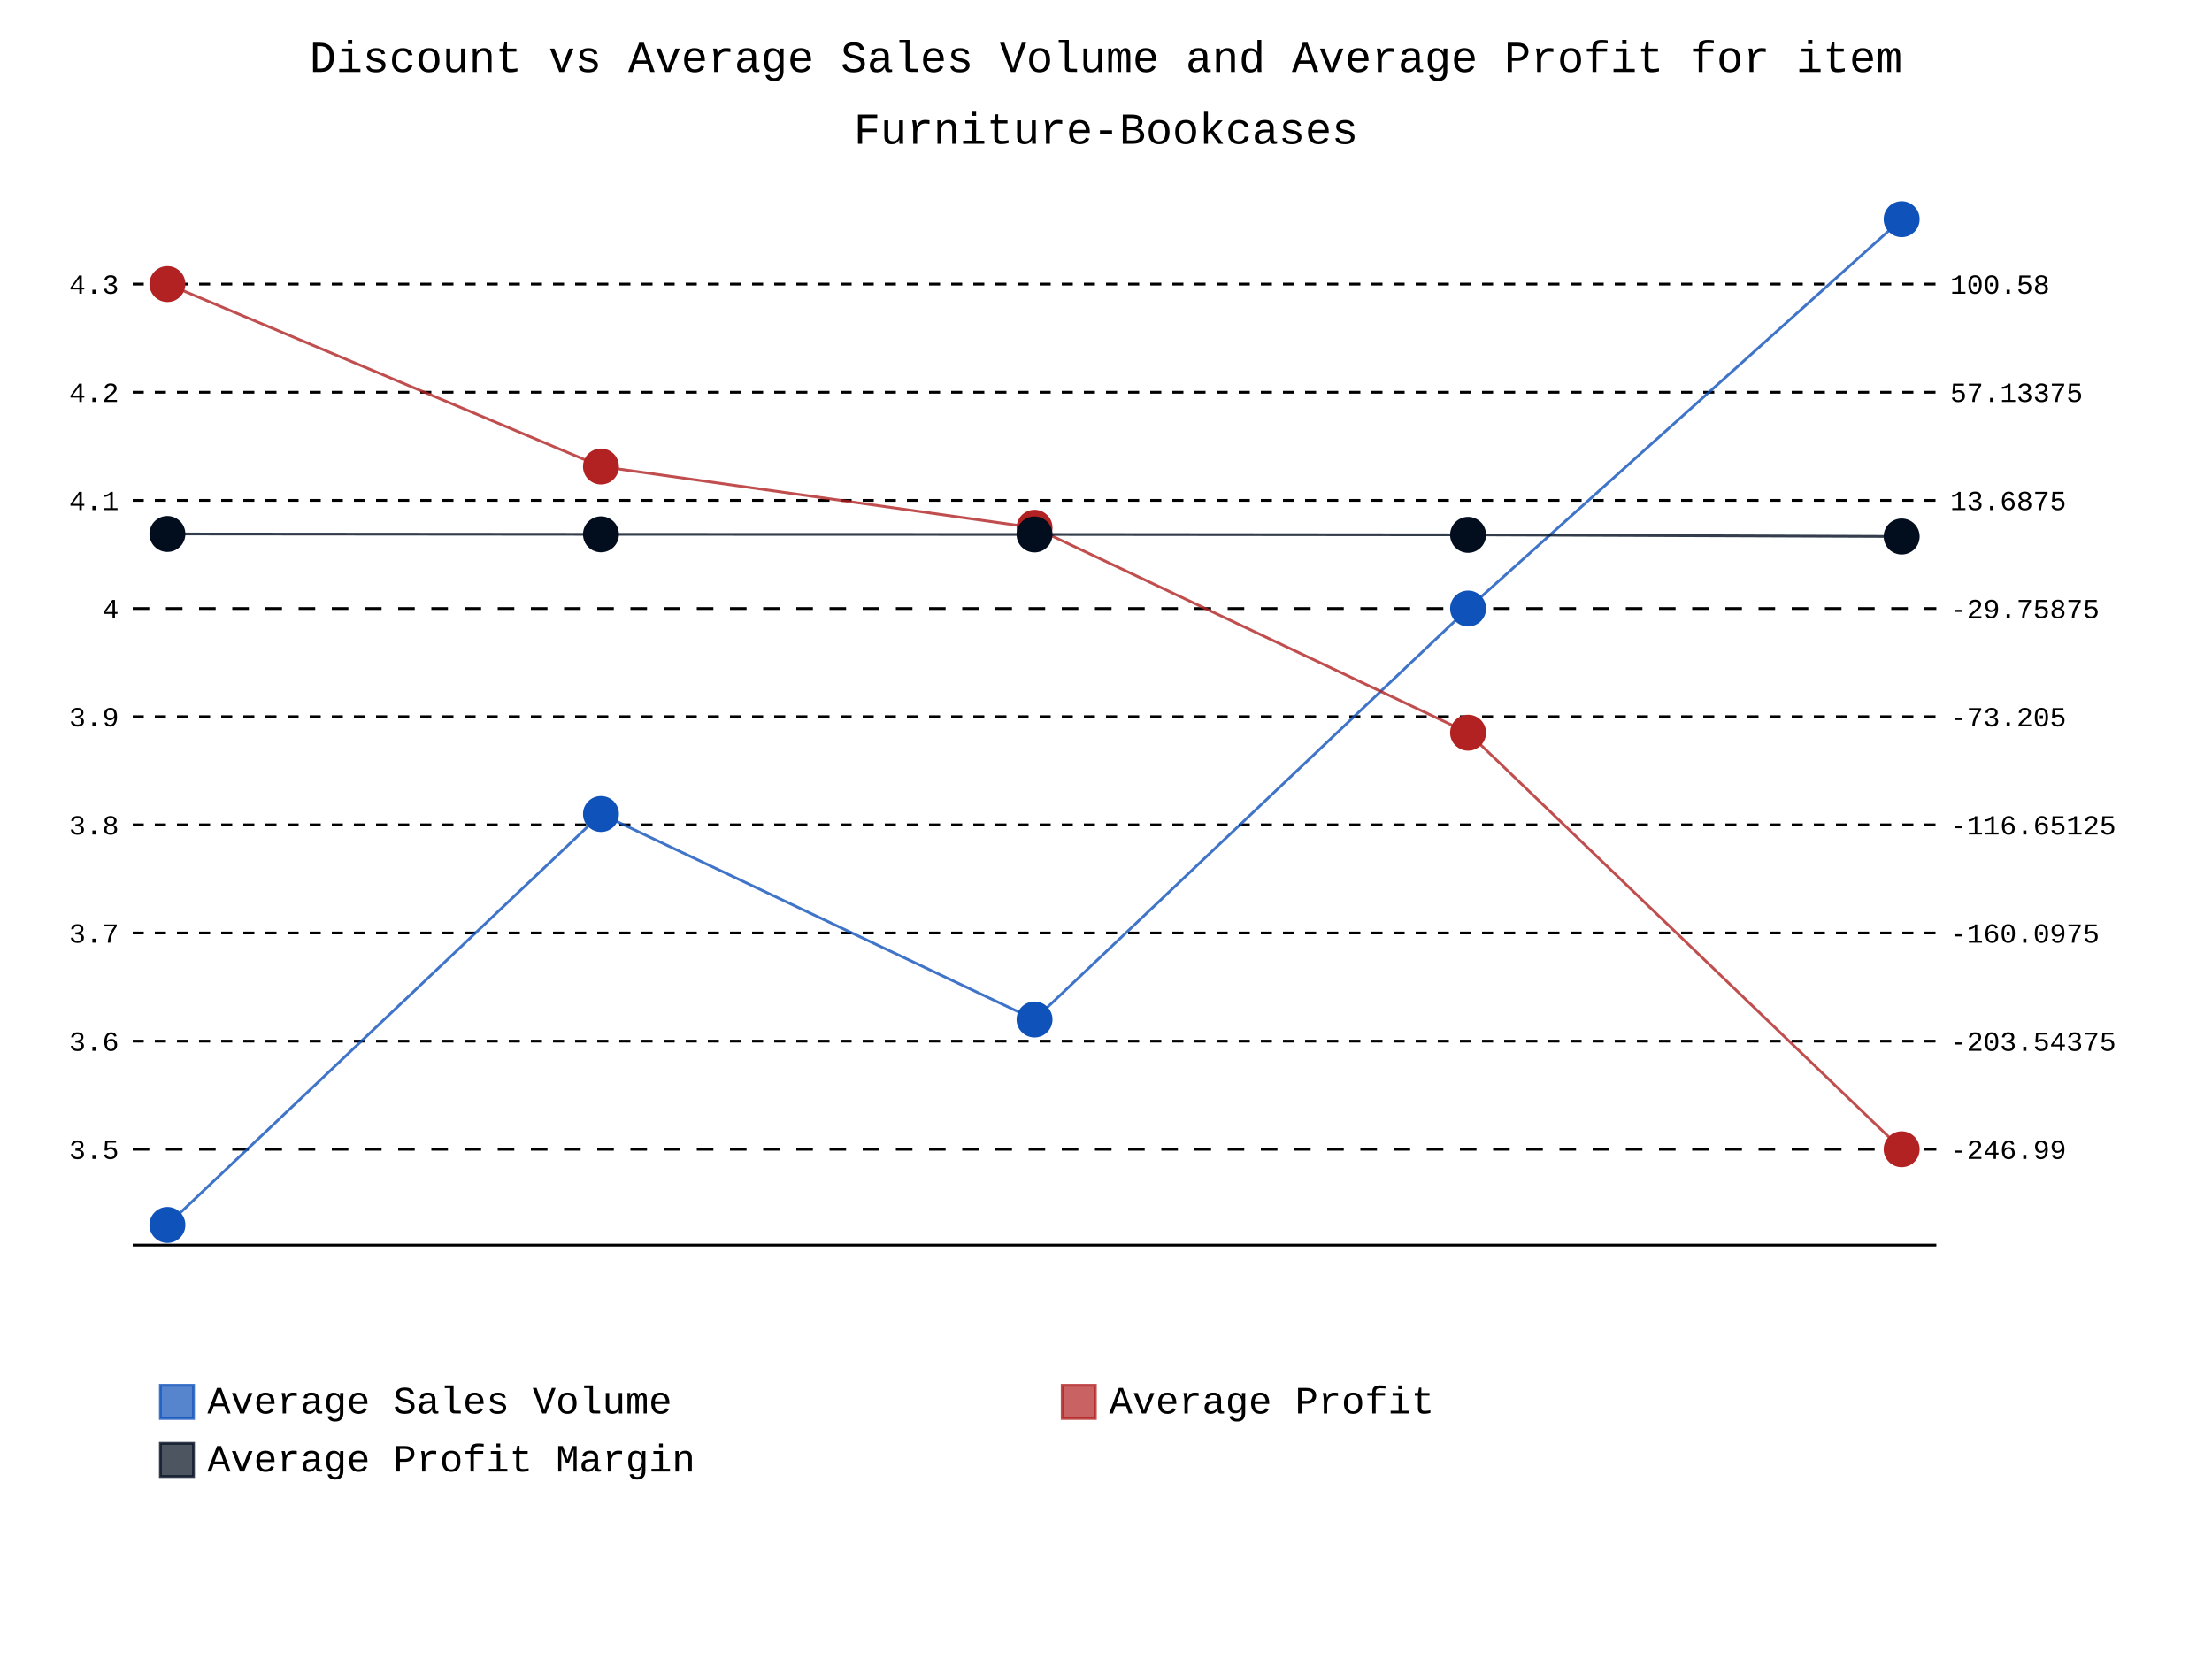
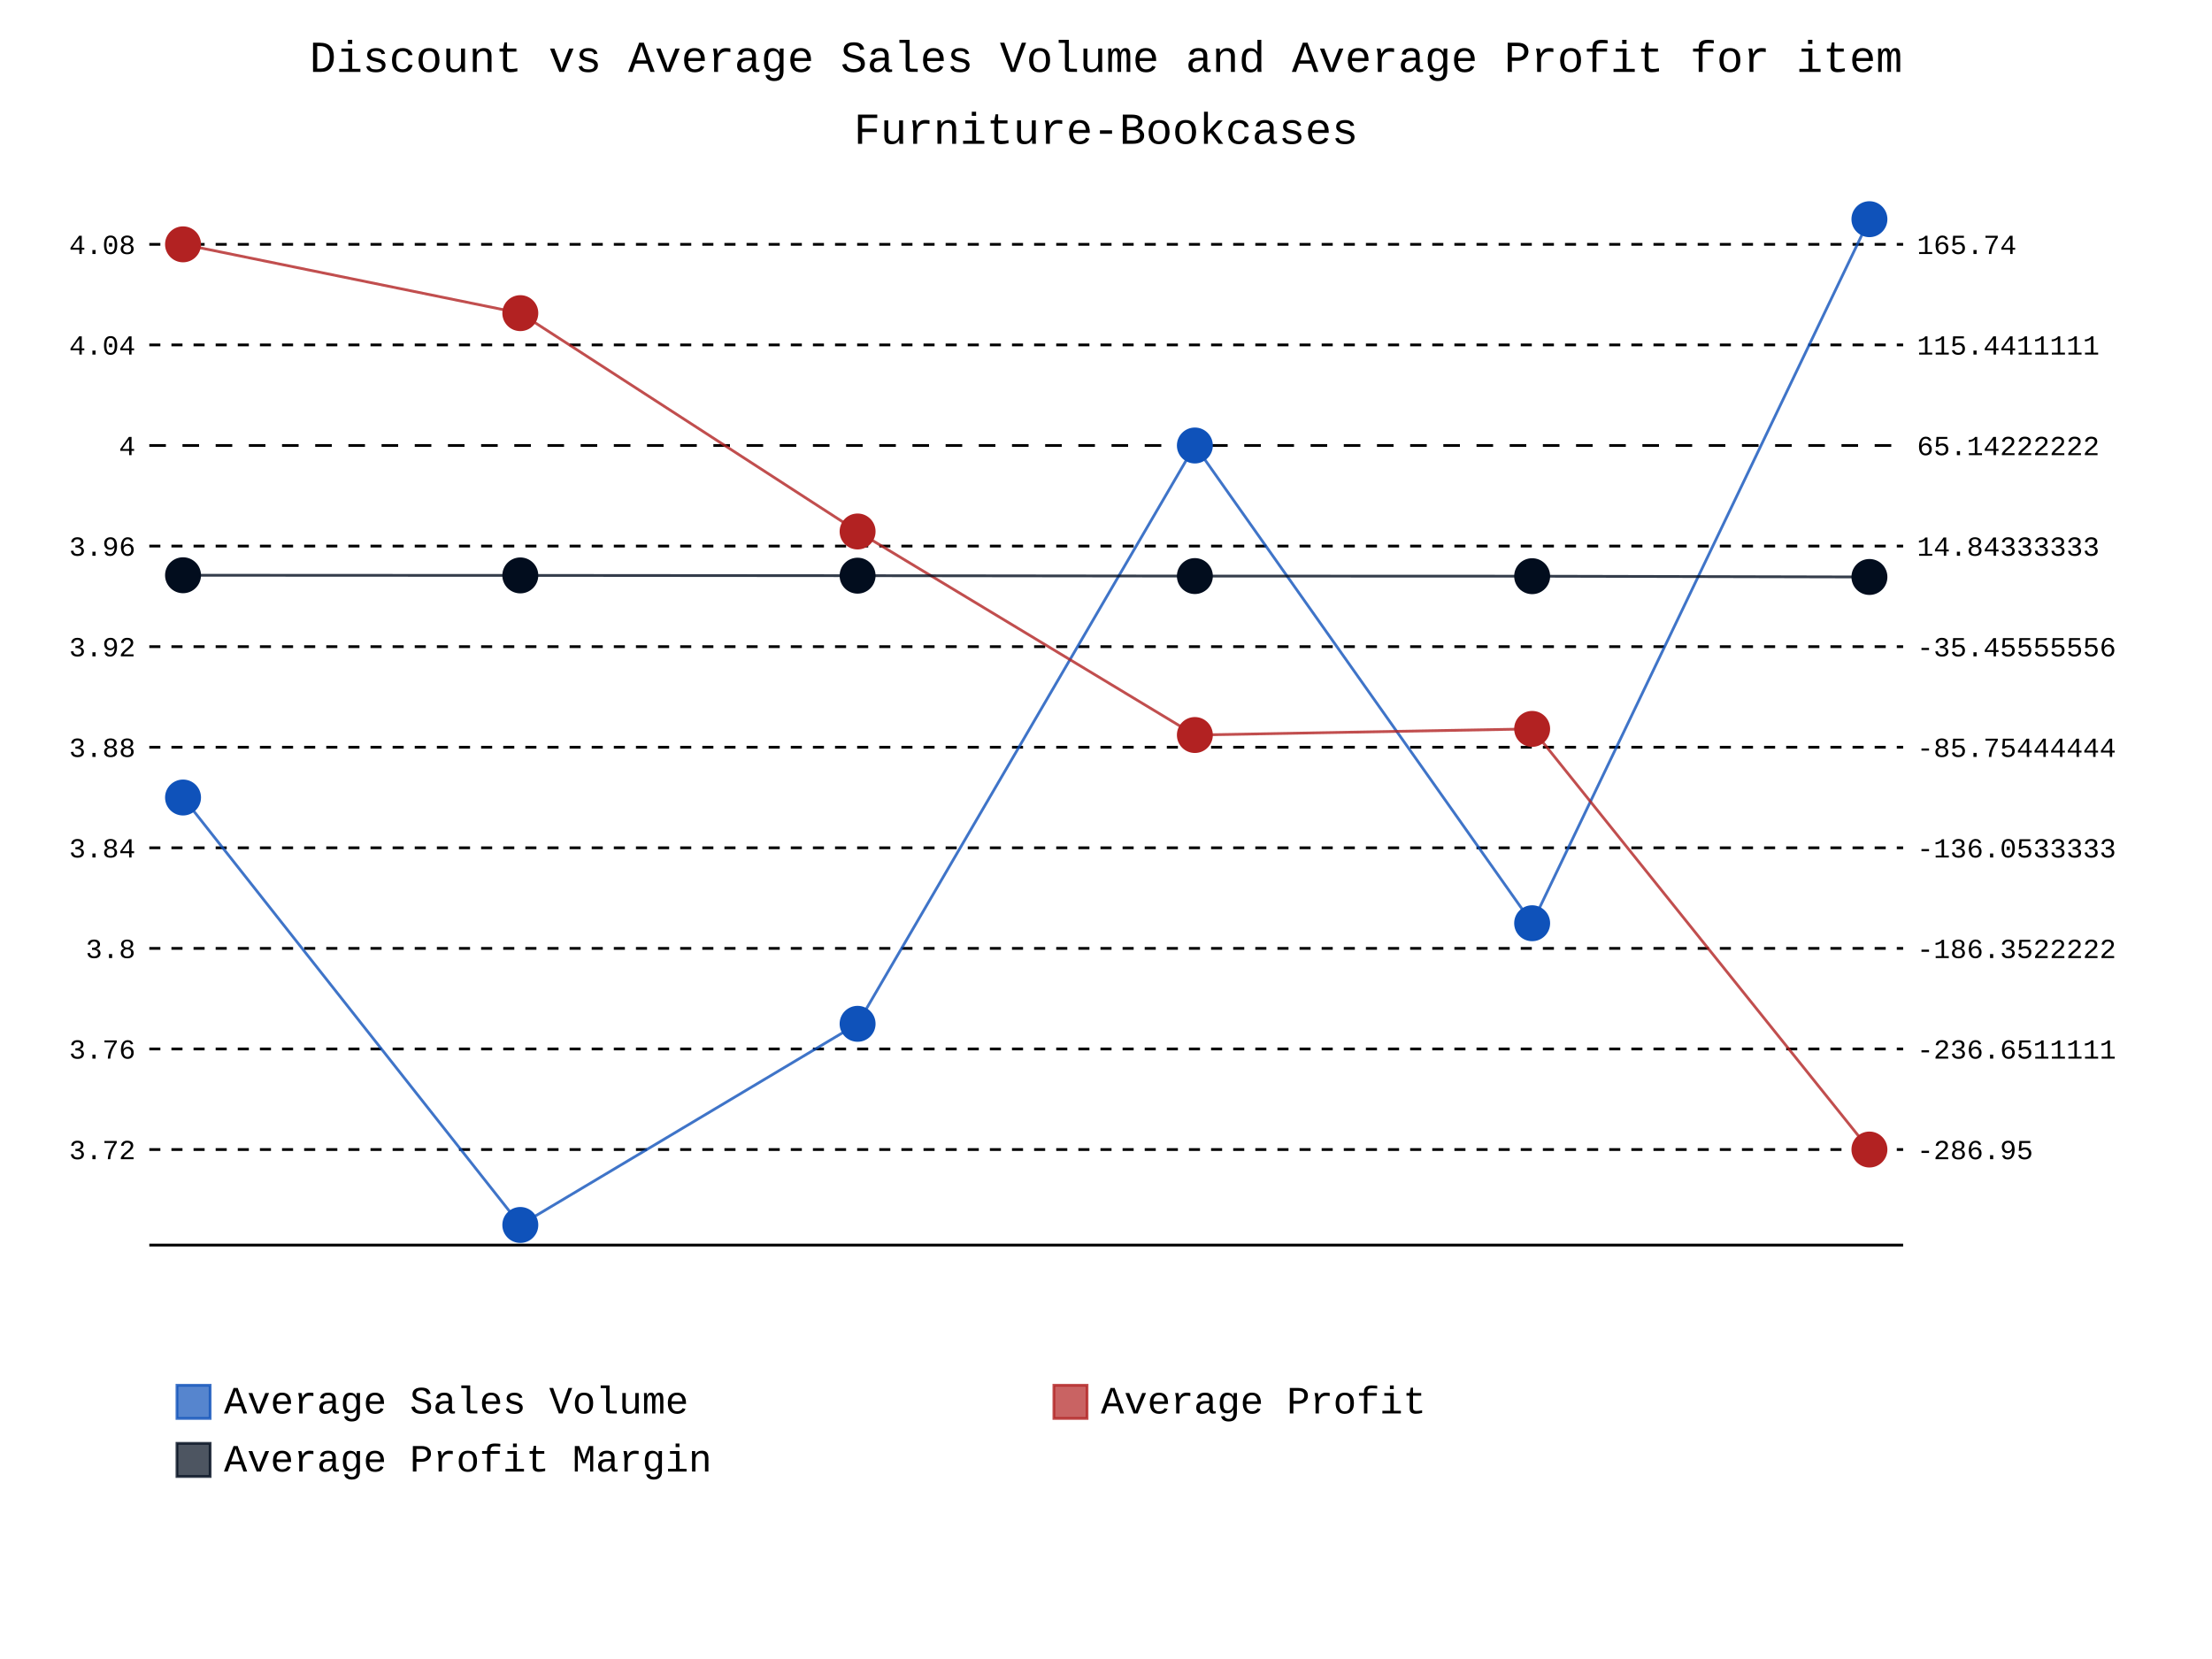
- <svg xmlns="http://www.w3.org/2000/svg" id="chart-297145e2-3678-48a7-8516-aa6875f74de2" class="pygal-chart" viewBox="0 0 800 600">
+ <svg xmlns="http://www.w3.org/2000/svg" id="chart-db3c096a-e25d-448d-b25d-9996911aefb5" class="pygal-chart" viewBox="0 0 800 600">
  <defs>
-     <style type="text/css">#chart-297145e2-3678-48a7-8516-aa6875f74de2{-webkit-user-select:none;-webkit-font-smoothing:antialiased;font-family:Consolas,"Liberation Mono",Menlo,Courier,monospace}#chart-297145e2-3678-48a7-8516-aa6875f74de2 .title{font-family:Consolas,"Liberation Mono",Menlo,Courier,monospace;font-size:16px}#chart-297145e2-3678-48a7-8516-aa6875f74de2 .legends .legend text{font-family:Consolas,"Liberation Mono",Menlo,Courier,monospace;font-size:14px}#chart-297145e2-3678-48a7-8516-aa6875f74de2 .axis text{font-family:Consolas,"Liberation Mono",Menlo,Courier,monospace;font-size:10px}#chart-297145e2-3678-48a7-8516-aa6875f74de2 .axis text.major{font-family:Consolas,"Liberation Mono",Menlo,Courier,monospace;font-size:10px}#chart-297145e2-3678-48a7-8516-aa6875f74de2 .text-overlay text.value{font-family:Consolas,"Liberation Mono",Menlo,Courier,monospace;font-size:16px}#chart-297145e2-3678-48a7-8516-aa6875f74de2 .text-overlay text.label{font-family:Consolas,"Liberation Mono",Menlo,Courier,monospace;font-size:10px}#chart-297145e2-3678-48a7-8516-aa6875f74de2 .tooltip{font-family:Consolas,"Liberation Mono",Menlo,Courier,monospace;font-size:14px}#chart-297145e2-3678-48a7-8516-aa6875f74de2 text.no_data{font-family:Consolas,"Liberation Mono",Menlo,Courier,monospace;font-size:64px}
- #chart-297145e2-3678-48a7-8516-aa6875f74de2{background-color:white}#chart-297145e2-3678-48a7-8516-aa6875f74de2 path,#chart-297145e2-3678-48a7-8516-aa6875f74de2 line,#chart-297145e2-3678-48a7-8516-aa6875f74de2 rect,#chart-297145e2-3678-48a7-8516-aa6875f74de2 circle{-webkit-transition:150ms;-moz-transition:150ms;transition:150ms}#chart-297145e2-3678-48a7-8516-aa6875f74de2 .graph &gt; .background{fill:white}#chart-297145e2-3678-48a7-8516-aa6875f74de2 .plot &gt; .background{fill:white}#chart-297145e2-3678-48a7-8516-aa6875f74de2 .graph{fill:black}#chart-297145e2-3678-48a7-8516-aa6875f74de2 text.no_data{fill:black}#chart-297145e2-3678-48a7-8516-aa6875f74de2 .title{fill:black}#chart-297145e2-3678-48a7-8516-aa6875f74de2 .legends .legend text{fill:black}#chart-297145e2-3678-48a7-8516-aa6875f74de2 .legends .legend:hover text{fill:black}#chart-297145e2-3678-48a7-8516-aa6875f74de2 .axis .line{stroke:black}#chart-297145e2-3678-48a7-8516-aa6875f74de2 .axis .guide.line{stroke:#630C0D}#chart-297145e2-3678-48a7-8516-aa6875f74de2 .axis .major.line{stroke:black}#chart-297145e2-3678-48a7-8516-aa6875f74de2 .axis text.major{fill:black}#chart-297145e2-3678-48a7-8516-aa6875f74de2 .axis.y .guides:hover .guide.line,#chart-297145e2-3678-48a7-8516-aa6875f74de2 .line-graph .axis.x .guides:hover .guide.line,#chart-297145e2-3678-48a7-8516-aa6875f74de2 .stackedline-graph .axis.x .guides:hover .guide.line,#chart-297145e2-3678-48a7-8516-aa6875f74de2 .xy-graph .axis.x .guides:hover .guide.line{stroke:black}#chart-297145e2-3678-48a7-8516-aa6875f74de2 .axis .guides:hover text{fill:black}#chart-297145e2-3678-48a7-8516-aa6875f74de2 .reactive{fill-opacity:.7;stroke-opacity:.8;stroke-width:1}#chart-297145e2-3678-48a7-8516-aa6875f74de2 .ci{stroke:black}#chart-297145e2-3678-48a7-8516-aa6875f74de2 .reactive.active,#chart-297145e2-3678-48a7-8516-aa6875f74de2 .active .reactive{fill-opacity:.8;stroke-opacity:.9;stroke-width:4}#chart-297145e2-3678-48a7-8516-aa6875f74de2 .ci .reactive.active{stroke-width:1.5}#chart-297145e2-3678-48a7-8516-aa6875f74de2 .series text{fill:black}#chart-297145e2-3678-48a7-8516-aa6875f74de2 .tooltip rect{fill:white;stroke:black;-webkit-transition:opacity 150ms;-moz-transition:opacity 150ms;transition:opacity 150ms}#chart-297145e2-3678-48a7-8516-aa6875f74de2 .tooltip .label{fill:black}#chart-297145e2-3678-48a7-8516-aa6875f74de2 .tooltip .label{fill:black}#chart-297145e2-3678-48a7-8516-aa6875f74de2 .tooltip .legend{font-size:.8em;fill:#630C0D}#chart-297145e2-3678-48a7-8516-aa6875f74de2 .tooltip .x_label{font-size:.6em;fill:black}#chart-297145e2-3678-48a7-8516-aa6875f74de2 .tooltip .xlink{font-size:.5em;text-decoration:underline}#chart-297145e2-3678-48a7-8516-aa6875f74de2 .tooltip .value{font-size:1.5em}#chart-297145e2-3678-48a7-8516-aa6875f74de2 .bound{font-size:.5em}#chart-297145e2-3678-48a7-8516-aa6875f74de2 .max-value{font-size:.75em;fill:#630C0D}#chart-297145e2-3678-48a7-8516-aa6875f74de2 .map-element{fill:white;stroke:#630C0D !important}#chart-297145e2-3678-48a7-8516-aa6875f74de2 .map-element .reactive{fill-opacity:inherit;stroke-opacity:inherit}#chart-297145e2-3678-48a7-8516-aa6875f74de2 .color-0,#chart-297145e2-3678-48a7-8516-aa6875f74de2 .color-0 a:visited{stroke:#0f52ba;fill:#0f52ba}#chart-297145e2-3678-48a7-8516-aa6875f74de2 .color-1,#chart-297145e2-3678-48a7-8516-aa6875f74de2 .color-1 a:visited{stroke:#b22222;fill:#b22222}#chart-297145e2-3678-48a7-8516-aa6875f74de2 .color-2,#chart-297145e2-3678-48a7-8516-aa6875f74de2 .color-2 a:visited{stroke:#020d1e;fill:#020d1e}#chart-297145e2-3678-48a7-8516-aa6875f74de2 .text-overlay .color-0 text{fill:black}#chart-297145e2-3678-48a7-8516-aa6875f74de2 .text-overlay .color-1 text{fill:black}#chart-297145e2-3678-48a7-8516-aa6875f74de2 .text-overlay .color-2 text{fill:white}
- #chart-297145e2-3678-48a7-8516-aa6875f74de2 text.no_data{text-anchor:middle}#chart-297145e2-3678-48a7-8516-aa6875f74de2 .guide.line{fill:none}#chart-297145e2-3678-48a7-8516-aa6875f74de2 .centered{text-anchor:middle}#chart-297145e2-3678-48a7-8516-aa6875f74de2 .title{text-anchor:middle}#chart-297145e2-3678-48a7-8516-aa6875f74de2 .legends .legend text{fill-opacity:1}#chart-297145e2-3678-48a7-8516-aa6875f74de2 .axis.x text{text-anchor:middle}#chart-297145e2-3678-48a7-8516-aa6875f74de2 .axis.x:not(.web) text[transform]{text-anchor:start}#chart-297145e2-3678-48a7-8516-aa6875f74de2 .axis.x:not(.web) text[transform].backwards{text-anchor:end}#chart-297145e2-3678-48a7-8516-aa6875f74de2 .axis.y text{text-anchor:end}#chart-297145e2-3678-48a7-8516-aa6875f74de2 .axis.y text[transform].backwards{text-anchor:start}#chart-297145e2-3678-48a7-8516-aa6875f74de2 .axis.y2 text{text-anchor:start}#chart-297145e2-3678-48a7-8516-aa6875f74de2 .axis.y2 text[transform].backwards{text-anchor:end}#chart-297145e2-3678-48a7-8516-aa6875f74de2 .axis .guide.line{stroke-dasharray:4,4;stroke:black}#chart-297145e2-3678-48a7-8516-aa6875f74de2 .axis .major.guide.line{stroke-dasharray:6,6;stroke:black}#chart-297145e2-3678-48a7-8516-aa6875f74de2 .horizontal .axis.y .guide.line,#chart-297145e2-3678-48a7-8516-aa6875f74de2 .horizontal .axis.y2 .guide.line,#chart-297145e2-3678-48a7-8516-aa6875f74de2 .vertical .axis.x .guide.line{opacity:0}#chart-297145e2-3678-48a7-8516-aa6875f74de2 .horizontal .axis.always_show .guide.line,#chart-297145e2-3678-48a7-8516-aa6875f74de2 .vertical .axis.always_show .guide.line{opacity:1 !important}#chart-297145e2-3678-48a7-8516-aa6875f74de2 .axis.y .guides:hover .guide.line,#chart-297145e2-3678-48a7-8516-aa6875f74de2 .axis.y2 .guides:hover .guide.line,#chart-297145e2-3678-48a7-8516-aa6875f74de2 .axis.x .guides:hover .guide.line{opacity:1}#chart-297145e2-3678-48a7-8516-aa6875f74de2 .axis .guides:hover text{opacity:1}#chart-297145e2-3678-48a7-8516-aa6875f74de2 .nofill{fill:none}#chart-297145e2-3678-48a7-8516-aa6875f74de2 .subtle-fill{fill-opacity:.2}#chart-297145e2-3678-48a7-8516-aa6875f74de2 .dot{stroke-width:1px;fill-opacity:1;stroke-opacity:1}#chart-297145e2-3678-48a7-8516-aa6875f74de2 .dot.active{stroke-width:5px}#chart-297145e2-3678-48a7-8516-aa6875f74de2 .dot.negative{fill:transparent}#chart-297145e2-3678-48a7-8516-aa6875f74de2 text,#chart-297145e2-3678-48a7-8516-aa6875f74de2 tspan{stroke:none !important}#chart-297145e2-3678-48a7-8516-aa6875f74de2 .series text.active{opacity:1}#chart-297145e2-3678-48a7-8516-aa6875f74de2 .tooltip rect{fill-opacity:.95;stroke-width:.5}#chart-297145e2-3678-48a7-8516-aa6875f74de2 .tooltip text{fill-opacity:1}#chart-297145e2-3678-48a7-8516-aa6875f74de2 .showable{visibility:hidden}#chart-297145e2-3678-48a7-8516-aa6875f74de2 .showable.shown{visibility:visible}#chart-297145e2-3678-48a7-8516-aa6875f74de2 .gauge-background{fill:rgba(229,229,229,1);stroke:none}#chart-297145e2-3678-48a7-8516-aa6875f74de2 .bg-lines{stroke:white;stroke-width:2px}</style>
+     <style type="text/css">#chart-db3c096a-e25d-448d-b25d-9996911aefb5{-webkit-user-select:none;-webkit-font-smoothing:antialiased;font-family:Consolas,"Liberation Mono",Menlo,Courier,monospace}#chart-db3c096a-e25d-448d-b25d-9996911aefb5 .title{font-family:Consolas,"Liberation Mono",Menlo,Courier,monospace;font-size:16px}#chart-db3c096a-e25d-448d-b25d-9996911aefb5 .legends .legend text{font-family:Consolas,"Liberation Mono",Menlo,Courier,monospace;font-size:14px}#chart-db3c096a-e25d-448d-b25d-9996911aefb5 .axis text{font-family:Consolas,"Liberation Mono",Menlo,Courier,monospace;font-size:10px}#chart-db3c096a-e25d-448d-b25d-9996911aefb5 .axis text.major{font-family:Consolas,"Liberation Mono",Menlo,Courier,monospace;font-size:10px}#chart-db3c096a-e25d-448d-b25d-9996911aefb5 .text-overlay text.value{font-family:Consolas,"Liberation Mono",Menlo,Courier,monospace;font-size:16px}#chart-db3c096a-e25d-448d-b25d-9996911aefb5 .text-overlay text.label{font-family:Consolas,"Liberation Mono",Menlo,Courier,monospace;font-size:10px}#chart-db3c096a-e25d-448d-b25d-9996911aefb5 .tooltip{font-family:Consolas,"Liberation Mono",Menlo,Courier,monospace;font-size:14px}#chart-db3c096a-e25d-448d-b25d-9996911aefb5 text.no_data{font-family:Consolas,"Liberation Mono",Menlo,Courier,monospace;font-size:64px}
+ #chart-db3c096a-e25d-448d-b25d-9996911aefb5{background-color:white}#chart-db3c096a-e25d-448d-b25d-9996911aefb5 path,#chart-db3c096a-e25d-448d-b25d-9996911aefb5 line,#chart-db3c096a-e25d-448d-b25d-9996911aefb5 rect,#chart-db3c096a-e25d-448d-b25d-9996911aefb5 circle{-webkit-transition:150ms;-moz-transition:150ms;transition:150ms}#chart-db3c096a-e25d-448d-b25d-9996911aefb5 .graph &gt; .background{fill:white}#chart-db3c096a-e25d-448d-b25d-9996911aefb5 .plot &gt; .background{fill:white}#chart-db3c096a-e25d-448d-b25d-9996911aefb5 .graph{fill:black}#chart-db3c096a-e25d-448d-b25d-9996911aefb5 text.no_data{fill:black}#chart-db3c096a-e25d-448d-b25d-9996911aefb5 .title{fill:black}#chart-db3c096a-e25d-448d-b25d-9996911aefb5 .legends .legend text{fill:black}#chart-db3c096a-e25d-448d-b25d-9996911aefb5 .legends .legend:hover text{fill:black}#chart-db3c096a-e25d-448d-b25d-9996911aefb5 .axis .line{stroke:black}#chart-db3c096a-e25d-448d-b25d-9996911aefb5 .axis .guide.line{stroke:#630C0D}#chart-db3c096a-e25d-448d-b25d-9996911aefb5 .axis .major.line{stroke:black}#chart-db3c096a-e25d-448d-b25d-9996911aefb5 .axis text.major{fill:black}#chart-db3c096a-e25d-448d-b25d-9996911aefb5 .axis.y .guides:hover .guide.line,#chart-db3c096a-e25d-448d-b25d-9996911aefb5 .line-graph .axis.x .guides:hover .guide.line,#chart-db3c096a-e25d-448d-b25d-9996911aefb5 .stackedline-graph .axis.x .guides:hover .guide.line,#chart-db3c096a-e25d-448d-b25d-9996911aefb5 .xy-graph .axis.x .guides:hover .guide.line{stroke:black}#chart-db3c096a-e25d-448d-b25d-9996911aefb5 .axis .guides:hover text{fill:black}#chart-db3c096a-e25d-448d-b25d-9996911aefb5 .reactive{fill-opacity:.7;stroke-opacity:.8;stroke-width:1}#chart-db3c096a-e25d-448d-b25d-9996911aefb5 .ci{stroke:black}#chart-db3c096a-e25d-448d-b25d-9996911aefb5 .reactive.active,#chart-db3c096a-e25d-448d-b25d-9996911aefb5 .active .reactive{fill-opacity:.8;stroke-opacity:.9;stroke-width:4}#chart-db3c096a-e25d-448d-b25d-9996911aefb5 .ci .reactive.active{stroke-width:1.5}#chart-db3c096a-e25d-448d-b25d-9996911aefb5 .series text{fill:black}#chart-db3c096a-e25d-448d-b25d-9996911aefb5 .tooltip rect{fill:white;stroke:black;-webkit-transition:opacity 150ms;-moz-transition:opacity 150ms;transition:opacity 150ms}#chart-db3c096a-e25d-448d-b25d-9996911aefb5 .tooltip .label{fill:black}#chart-db3c096a-e25d-448d-b25d-9996911aefb5 .tooltip .label{fill:black}#chart-db3c096a-e25d-448d-b25d-9996911aefb5 .tooltip .legend{font-size:.8em;fill:#630C0D}#chart-db3c096a-e25d-448d-b25d-9996911aefb5 .tooltip .x_label{font-size:.6em;fill:black}#chart-db3c096a-e25d-448d-b25d-9996911aefb5 .tooltip .xlink{font-size:.5em;text-decoration:underline}#chart-db3c096a-e25d-448d-b25d-9996911aefb5 .tooltip .value{font-size:1.5em}#chart-db3c096a-e25d-448d-b25d-9996911aefb5 .bound{font-size:.5em}#chart-db3c096a-e25d-448d-b25d-9996911aefb5 .max-value{font-size:.75em;fill:#630C0D}#chart-db3c096a-e25d-448d-b25d-9996911aefb5 .map-element{fill:white;stroke:#630C0D !important}#chart-db3c096a-e25d-448d-b25d-9996911aefb5 .map-element .reactive{fill-opacity:inherit;stroke-opacity:inherit}#chart-db3c096a-e25d-448d-b25d-9996911aefb5 .color-0,#chart-db3c096a-e25d-448d-b25d-9996911aefb5 .color-0 a:visited{stroke:#0f52ba;fill:#0f52ba}#chart-db3c096a-e25d-448d-b25d-9996911aefb5 .color-1,#chart-db3c096a-e25d-448d-b25d-9996911aefb5 .color-1 a:visited{stroke:#b22222;fill:#b22222}#chart-db3c096a-e25d-448d-b25d-9996911aefb5 .color-2,#chart-db3c096a-e25d-448d-b25d-9996911aefb5 .color-2 a:visited{stroke:#020d1e;fill:#020d1e}#chart-db3c096a-e25d-448d-b25d-9996911aefb5 .text-overlay .color-0 text{fill:black}#chart-db3c096a-e25d-448d-b25d-9996911aefb5 .text-overlay .color-1 text{fill:black}#chart-db3c096a-e25d-448d-b25d-9996911aefb5 .text-overlay .color-2 text{fill:white}
+ #chart-db3c096a-e25d-448d-b25d-9996911aefb5 text.no_data{text-anchor:middle}#chart-db3c096a-e25d-448d-b25d-9996911aefb5 .guide.line{fill:none}#chart-db3c096a-e25d-448d-b25d-9996911aefb5 .centered{text-anchor:middle}#chart-db3c096a-e25d-448d-b25d-9996911aefb5 .title{text-anchor:middle}#chart-db3c096a-e25d-448d-b25d-9996911aefb5 .legends .legend text{fill-opacity:1}#chart-db3c096a-e25d-448d-b25d-9996911aefb5 .axis.x text{text-anchor:middle}#chart-db3c096a-e25d-448d-b25d-9996911aefb5 .axis.x:not(.web) text[transform]{text-anchor:start}#chart-db3c096a-e25d-448d-b25d-9996911aefb5 .axis.x:not(.web) text[transform].backwards{text-anchor:end}#chart-db3c096a-e25d-448d-b25d-9996911aefb5 .axis.y text{text-anchor:end}#chart-db3c096a-e25d-448d-b25d-9996911aefb5 .axis.y text[transform].backwards{text-anchor:start}#chart-db3c096a-e25d-448d-b25d-9996911aefb5 .axis.y2 text{text-anchor:start}#chart-db3c096a-e25d-448d-b25d-9996911aefb5 .axis.y2 text[transform].backwards{text-anchor:end}#chart-db3c096a-e25d-448d-b25d-9996911aefb5 .axis .guide.line{stroke-dasharray:4,4;stroke:black}#chart-db3c096a-e25d-448d-b25d-9996911aefb5 .axis .major.guide.line{stroke-dasharray:6,6;stroke:black}#chart-db3c096a-e25d-448d-b25d-9996911aefb5 .horizontal .axis.y .guide.line,#chart-db3c096a-e25d-448d-b25d-9996911aefb5 .horizontal .axis.y2 .guide.line,#chart-db3c096a-e25d-448d-b25d-9996911aefb5 .vertical .axis.x .guide.line{opacity:0}#chart-db3c096a-e25d-448d-b25d-9996911aefb5 .horizontal .axis.always_show .guide.line,#chart-db3c096a-e25d-448d-b25d-9996911aefb5 .vertical .axis.always_show .guide.line{opacity:1 !important}#chart-db3c096a-e25d-448d-b25d-9996911aefb5 .axis.y .guides:hover .guide.line,#chart-db3c096a-e25d-448d-b25d-9996911aefb5 .axis.y2 .guides:hover .guide.line,#chart-db3c096a-e25d-448d-b25d-9996911aefb5 .axis.x .guides:hover .guide.line{opacity:1}#chart-db3c096a-e25d-448d-b25d-9996911aefb5 .axis .guides:hover text{opacity:1}#chart-db3c096a-e25d-448d-b25d-9996911aefb5 .nofill{fill:none}#chart-db3c096a-e25d-448d-b25d-9996911aefb5 .subtle-fill{fill-opacity:.2}#chart-db3c096a-e25d-448d-b25d-9996911aefb5 .dot{stroke-width:1px;fill-opacity:1;stroke-opacity:1}#chart-db3c096a-e25d-448d-b25d-9996911aefb5 .dot.active{stroke-width:5px}#chart-db3c096a-e25d-448d-b25d-9996911aefb5 .dot.negative{fill:transparent}#chart-db3c096a-e25d-448d-b25d-9996911aefb5 text,#chart-db3c096a-e25d-448d-b25d-9996911aefb5 tspan{stroke:none !important}#chart-db3c096a-e25d-448d-b25d-9996911aefb5 .series text.active{opacity:1}#chart-db3c096a-e25d-448d-b25d-9996911aefb5 .tooltip rect{fill-opacity:.95;stroke-width:.5}#chart-db3c096a-e25d-448d-b25d-9996911aefb5 .tooltip text{fill-opacity:1}#chart-db3c096a-e25d-448d-b25d-9996911aefb5 .showable{visibility:hidden}#chart-db3c096a-e25d-448d-b25d-9996911aefb5 .showable.shown{visibility:visible}#chart-db3c096a-e25d-448d-b25d-9996911aefb5 .gauge-background{fill:rgba(229,229,229,1);stroke:none}#chart-db3c096a-e25d-448d-b25d-9996911aefb5 .bg-lines{stroke:white;stroke-width:2px}</style>
  </defs>
  <g class="graph line-graph vertical">
    <rect x="0" y="0" width="800" height="600" class="background" />
-     <g transform="translate(48, 72)" class="plot">
-       <rect x="0" y="0" width="652.302" height="378.302" class="background" />
+     <g transform="translate(54, 72)" class="plot">
+       <rect x="0" y="0" width="634.302" height="378.302" class="background" />
      <g class="axis y always_show">
-         <path d="M0 378.302 h652.302" class="line" />
+         <path d="M0 378.302 h634.302" class="line" />
        <g class="guides">
-           <path d="M0 343.647 h652.302" class="major guide line" />
-           <text x="-5" y="347.147" class="major">3.5</text>
+           <path d="M0 343.745 h634.302" class="guide line" />
+           <text x="-5" y="347.245" class="">3.72</text>
        </g>
        <g class="guides">
-           <path d="M0 304.534 h652.302" class="guide line" />
-           <text x="-5" y="308.034" class="">3.6</text>
+           <path d="M0 307.37 h634.302" class="guide line" />
+           <text x="-5" y="310.87" class="">3.76</text>
        </g>
        <g class="guides">
-           <path d="M0 265.421 h652.302" class="guide line" />
-           <text x="-5" y="268.921" class="">3.7</text>
+           <path d="M0 270.995 h634.302" class="guide line" />
+           <text x="-5" y="274.495" class="">3.8</text>
        </g>
        <g class="guides">
-           <path d="M0 226.308 h652.302" class="guide line" />
-           <text x="-5" y="229.808" class="">3.8</text>
+           <path d="M0 234.62 h634.302" class="guide line" />
+           <text x="-5" y="238.12" class="">3.84</text>
        </g>
        <g class="guides">
-           <path d="M0 187.195 h652.302" class="guide line" />
-           <text x="-5" y="190.695" class="">3.9</text>
+           <path d="M0 198.245 h634.302" class="guide line" />
+           <text x="-5" y="201.745" class="">3.88</text>
        </g>
        <g class="guides">
-           <path d="M0 148.082 h652.302" class="major guide line" />
-           <text x="-5" y="151.582" class="major">4</text>
+           <path d="M0 161.869 h634.302" class="guide line" />
+           <text x="-5" y="165.369" class="">3.92</text>
        </g>
        <g class="guides">
-           <path d="M0 108.969 h652.302" class="guide line" />
-           <text x="-5" y="112.469" class="">4.1</text>
+           <path d="M0 125.494 h634.302" class="guide line" />
+           <text x="-5" y="128.994" class="">3.96</text>
        </g>
        <g class="guides">
-           <path d="M0 69.856 h652.302" class="guide line" />
-           <text x="-5" y="73.356" class="">4.2</text>
+           <path d="M0 89.119 h634.302" class="major guide line" />
+           <text x="-5" y="92.619" class="major">4</text>
        </g>
        <g class="guides">
-           <path d="M0 30.743 h652.302" class="guide line" />
-           <text x="-5" y="34.243" class="">4.3</text>
+           <path d="M0 52.744 h634.302" class="guide line" />
+           <text x="-5" y="56.244" class="">4.04</text>
+         </g>
+         <g class="guides">
+           <path d="M0 16.369 h634.302" class="guide line" />
+           <text x="-5" y="19.869" class="">4.08</text>
        </g>
      </g>
      <g class="axis y2">
        <g class="guides">
-           <text x="657.302" y="347.147" class="major">-246.99</text>
+           <text x="639.302" y="347.245" class="">-286.95</text>
        </g>
        <g class="guides">
-           <text x="657.302" y="308.034" class="">-203.54375</text>
+           <text x="639.302" y="310.87" class="">-236.6511111</text>
        </g>
        <g class="guides">
-           <text x="657.302" y="268.921" class="">-160.0975</text>
+           <text x="639.302" y="274.495" class="">-186.3522222</text>
        </g>
        <g class="guides">
-           <text x="657.302" y="229.808" class="">-116.65125</text>
+           <text x="639.302" y="238.12" class="">-136.0533333</text>
        </g>
        <g class="guides">
-           <text x="657.302" y="190.695" class="">-73.205</text>
+           <text x="639.302" y="201.745" class="">-85.75444444</text>
        </g>
        <g class="guides">
-           <text x="657.302" y="151.582" class="major">-29.75875</text>
+           <text x="639.302" y="165.369" class="">-35.45555556</text>
        </g>
        <g class="guides">
-           <text x="657.302" y="112.469" class="">13.6875</text>
+           <text x="639.302" y="128.994" class="">14.84333333</text>
        </g>
        <g class="guides">
-           <text x="657.302" y="73.356" class="">57.13375</text>
+           <text x="639.302" y="92.619" class="major">65.14222222</text>
        </g>
        <g class="guides">
-           <text x="657.302" y="34.243" class="">100.58</text>
+           <text x="639.302" y="56.244" class="">115.4411111</text>
+         </g>
+         <g class="guides">
+           <text x="639.302" y="19.869" class="">165.74</text>
        </g>
      </g>
      <g class="axis x" />
      <g class="series serie-0 color-0">
-         <path d="M12.544 371.026 L169.348 222.397 326.151 296.712 482.954 148.082 639.757 7.275" class="line reactive nofill" />
+         <path d="M12.198 216.432 L134.179 371.026 256.16 298.276 378.141 89.119 500.122 261.901 622.103 7.275" class="line reactive nofill" />
      </g>
      <g class="series serie-1 color-1">
-         <path d="M12.544 30.743 L169.348 96.723 326.151 118.87 482.954 192.997 639.757 343.647" class="line reactive nofill" />
+         <path d="M12.198 16.369 L134.179 41.253 256.16 120.217 378.141 193.83 500.122 191.617 622.103 343.745" class="line reactive nofill" />
      </g>
      <g class="series serie-2 color-2">
-         <path d="M12.544 121.12 L169.348 121.246 326.151 121.291 482.954 121.435 639.757 122.039" class="line reactive nofill" />
+         <path d="M12.198 136.048 L134.179 136.106 256.16 136.2 378.141 136.344 500.122 136.388 622.103 136.67" class="line reactive nofill" />
      </g>
    </g>
    <g class="titles">
      <text x="400.0" y="26" class="title plot_title">Discount vs Average Sales Volume and Average Profit for item</text>
      <text x="400.0" y="52" class="title plot_title">Furniture-Bookcases</text>
    </g>
-     <g transform="translate(48, 72)" class="plot overlay">
+     <g transform="translate(54, 72)" class="plot overlay">
      <g class="series serie-0 color-0">
        <g class="dots">
-           <circle cx="12.544" cy="371.026" r="6" class="dot reactive tooltip-trigger" />
+           <circle cx="12.198" cy="216.432" r="6" class="dot reactive tooltip-trigger" />
        </g>
        <g class="dots">
-           <circle cx="169.348" cy="222.397" r="6" class="dot reactive tooltip-trigger" />
+           <circle cx="134.179" cy="371.026" r="6" class="dot reactive tooltip-trigger" />
        </g>
        <g class="dots">
-           <circle cx="326.151" cy="296.712" r="6" class="dot reactive tooltip-trigger" />
+           <circle cx="256.16" cy="298.276" r="6" class="dot reactive tooltip-trigger" />
        </g>
        <g class="dots">
-           <circle cx="482.954" cy="148.082" r="6" class="dot reactive tooltip-trigger" />
+           <circle cx="378.141" cy="89.119" r="6" class="dot reactive tooltip-trigger" />
        </g>
        <g class="dots">
-           <circle cx="639.757" cy="7.275" r="6" class="dot reactive tooltip-trigger" />
+           <circle cx="500.122" cy="261.901" r="6" class="dot reactive tooltip-trigger" />
+         </g>
+         <g class="dots">
+           <circle cx="622.103" cy="7.275" r="6" class="dot reactive tooltip-trigger" />
        </g>
      </g>
      <g class="series serie-1 color-1">
        <g class="dots">
-           <circle cx="12.544" cy="30.743" r="6" class="dot reactive tooltip-trigger" />
+           <circle cx="12.198" cy="16.369" r="6" class="dot reactive tooltip-trigger" />
        </g>
        <g class="dots">
-           <circle cx="169.348" cy="96.723" r="6" class="dot reactive tooltip-trigger" />
+           <circle cx="134.179" cy="41.253" r="6" class="dot reactive tooltip-trigger" />
        </g>
        <g class="dots">
-           <circle cx="326.151" cy="118.87" r="6" class="dot reactive tooltip-trigger" />
+           <circle cx="256.16" cy="120.217" r="6" class="dot reactive tooltip-trigger" />
        </g>
        <g class="dots">
-           <circle cx="482.954" cy="192.997" r="6" class="dot reactive tooltip-trigger" />
+           <circle cx="378.141" cy="193.83" r="6" class="dot reactive tooltip-trigger" />
        </g>
        <g class="dots">
-           <circle cx="639.757" cy="343.647" r="6" class="dot reactive tooltip-trigger" />
+           <circle cx="500.122" cy="191.617" r="6" class="dot reactive tooltip-trigger" />
+         </g>
+         <g class="dots">
+           <circle cx="622.103" cy="343.745" r="6" class="dot reactive tooltip-trigger" />
        </g>
      </g>
      <g class="series serie-2 color-2">
        <g class="dots">
-           <circle cx="12.544" cy="121.12" r="6" class="dot reactive tooltip-trigger" />
+           <circle cx="12.198" cy="136.048" r="6" class="dot reactive tooltip-trigger" />
        </g>
        <g class="dots">
-           <circle cx="169.348" cy="121.246" r="6" class="dot reactive tooltip-trigger" />
+           <circle cx="134.179" cy="136.106" r="6" class="dot reactive tooltip-trigger" />
        </g>
        <g class="dots">
-           <circle cx="326.151" cy="121.291" r="6" class="dot reactive tooltip-trigger" />
+           <circle cx="256.16" cy="136.2" r="6" class="dot reactive tooltip-trigger" />
        </g>
        <g class="dots">
-           <circle cx="482.954" cy="121.435" r="6" class="dot reactive tooltip-trigger" />
+           <circle cx="378.141" cy="136.344" r="6" class="dot reactive tooltip-trigger" />
        </g>
        <g class="dots">
-           <circle cx="639.757" cy="122.039" r="6" class="dot reactive tooltip-trigger" />
+           <circle cx="500.122" cy="136.388" r="6" class="dot reactive tooltip-trigger" />
+         </g>
+         <g class="dots">
+           <circle cx="622.103" cy="136.67" r="6" class="dot reactive tooltip-trigger" />
        </g>
      </g>
    </g>
-     <g transform="translate(48, 72)" class="plot text-overlay">
+     <g transform="translate(54, 72)" class="plot text-overlay">
      <g class="series serie-0 color-0" />
      <g class="series serie-1 color-1" />
      <g class="series serie-2 color-2" />
    </g>
-     <g transform="translate(48, 72)" class="plot tooltip-overlay">
+     <g transform="translate(54, 72)" class="plot tooltip-overlay">
      <g transform="translate(0 0)" style="opacity: 0" class="tooltip">
        <rect rx="0" ry="0" width="0" height="0" class="tooltip-box" />
        <g class="text" />
      </g>
    </g>
-     <g transform="translate(58, 500)" class="legends">
+     <g transform="translate(64, 500)" class="legends">
      <g id="activate-serie-0" class="legend reactive activate-serie">
        <rect x="0.0" y="1.0" width="12" height="12" class="color-0 reactive" />
        <text x="17.0" y="11.2">Average Sales Volume</text>
      </g>
      <g id="activate-serie-1" class="legend reactive activate-serie">
-         <rect x="326.151" y="1.0" width="12" height="12" class="color-1 reactive" />
-         <text x="343.151" y="11.2">Average Profit</text>
+         <rect x="317.151" y="1.0" width="12" height="12" class="color-1 reactive" />
+         <text x="334.151" y="11.2">Average Profit</text>
      </g>
      <g id="activate-serie-2" class="legend reactive activate-serie">
        <rect x="0.0" y="22.0" width="12" height="12" class="color-2 reactive" />
        <text x="17.0" y="32.2">Average Profit Margin</text>
      </g>
    </g>
  </g>
</svg>
